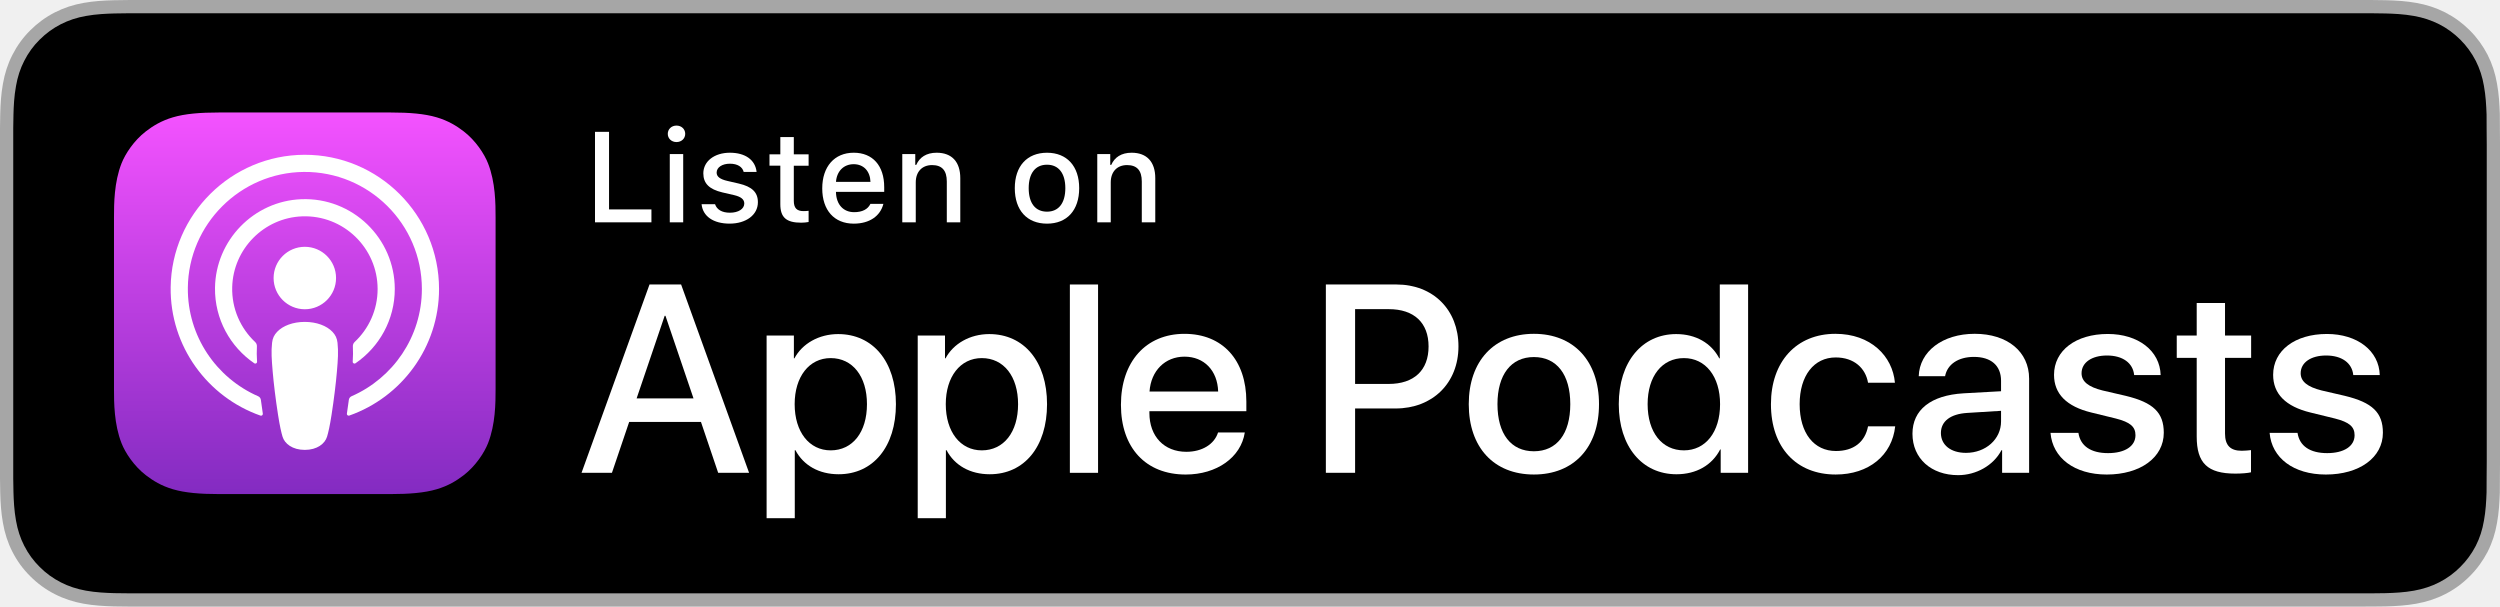
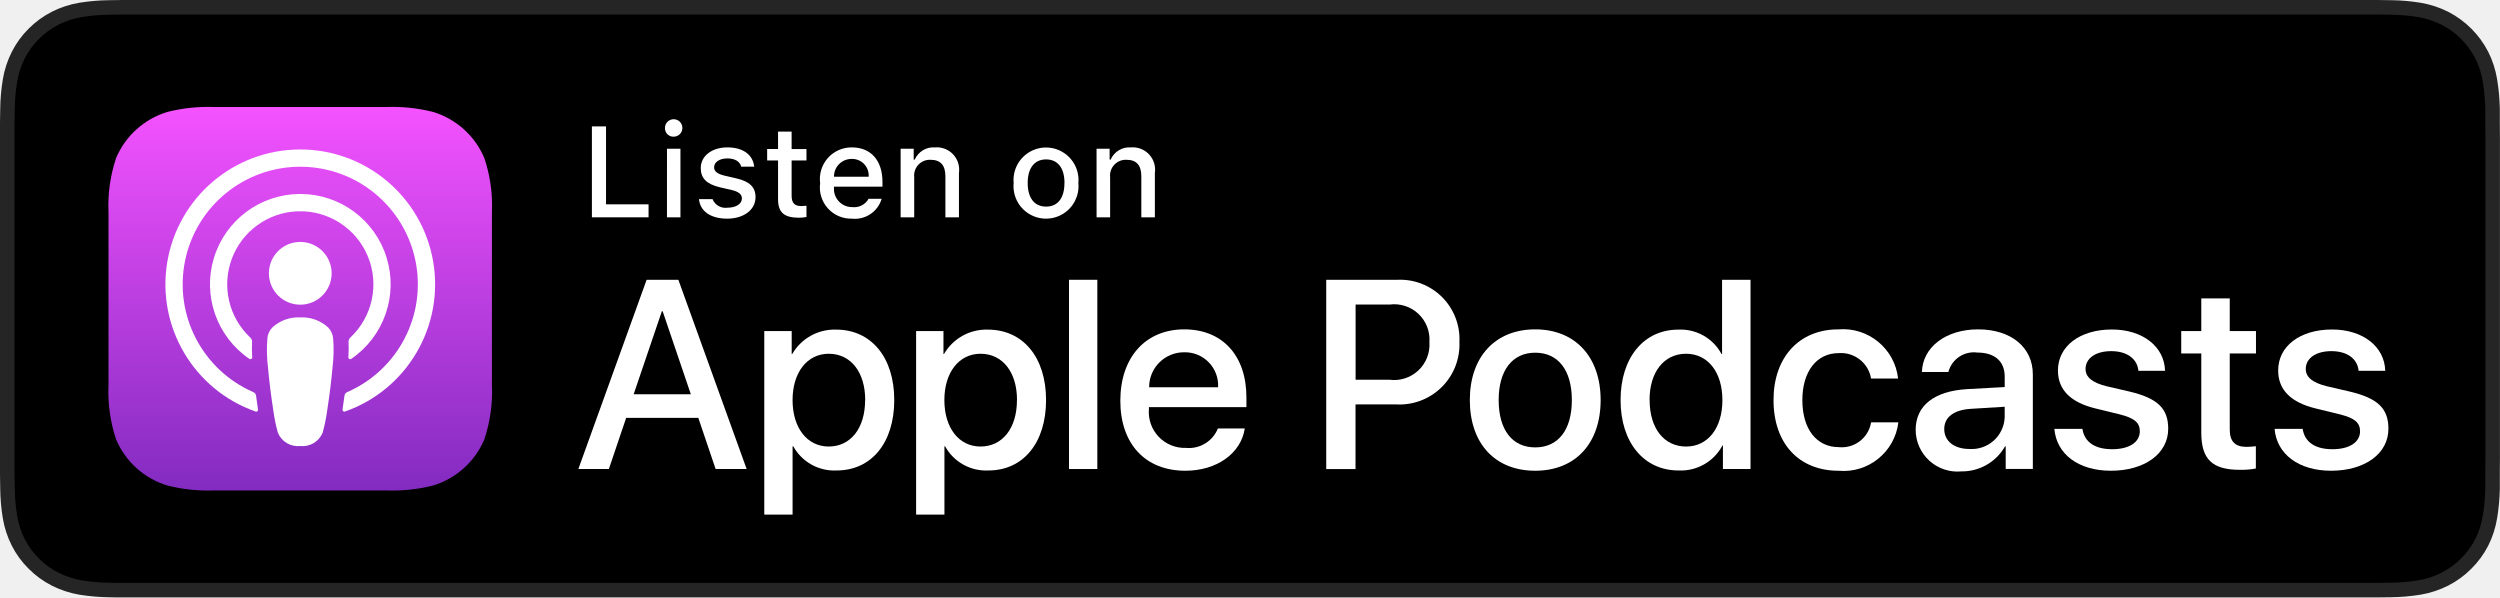
- <svg xmlns="http://www.w3.org/2000/svg" version="1.1" x="0px" y="0px" width="164.857px" height="40px" viewBox="0 0 164.857 40" enable-background="new 0 0 164.857 40" xml:space="preserve">
-   <g id="US">
-     <path fill="#A6A6A6" d="M155.327,0H9.535C9.168,0,8.806,0,8.44,0.002C8.134,0.004,7.83,0.01,7.521,0.015   C6.856,0.031,6.182,0.072,5.517,0.191c-0.669,0.117-1.292,0.317-1.901,0.627C3.018,1.125,2.471,1.523,1.998,1.997   C1.519,2.471,1.123,3.019,0.819,3.618c-0.311,0.608-0.508,1.233-0.625,1.903c-0.121,0.662-0.162,1.332-0.179,2.002   C0.006,7.83,0.005,8.138,0,8.444c0,0.362,0,0.726,0,1.092v20.929c0,0.369,0,0.731,0,1.094   c0.005,0.31,0.006,0.611,0.015,0.922c0.017,0.67,0.059,1.34,0.179,2.002c0.117,0.67,0.314,1.298,0.625,1.904   c0.303,0.596,0.7,1.145,1.178,1.614c0.473,0.477,1.02,0.875,1.619,1.179c0.609,0.312,1.231,0.51,1.901,0.631   c0.664,0.119,1.338,0.158,2.004,0.177c0.309,0.007,0.613,0.011,0.919,0.011C8.806,40,9.168,40,9.535,40h145.793   c0.359,0,0.725,0,1.084-0.002c0.305,0,0.617-0.004,0.922-0.011c0.67-0.018,1.342-0.058,2-0.177   c0.67-0.121,1.293-0.318,1.908-0.631c0.598-0.304,1.145-0.701,1.617-1.179c0.476-0.47,0.873-1.019,1.182-1.614   c0.307-0.606,0.506-1.234,0.619-1.904c0.123-0.662,0.162-1.332,0.186-2.002c0.004-0.311,0.004-0.611,0.004-0.922   c0.008-0.363,0.008-0.725,0.008-1.094V9.536c0-0.366,0-0.73-0.008-1.092c0-0.307,0-0.614-0.004-0.921   c-0.024-0.67-0.062-1.34-0.186-2.002c-0.113-0.67-0.312-1.295-0.619-1.903   c-0.309-0.599-0.705-1.147-1.182-1.621c-0.473-0.474-1.02-0.872-1.617-1.179   c-0.615-0.31-1.238-0.51-1.908-0.627c-0.658-0.119-1.33-0.16-2-0.177c-0.305-0.005-0.617-0.011-0.922-0.013   C156.052,0,155.687,0,155.327,0L155.327,0z" />
-     <path d="M8.445,39.125c-0.305,0-0.602-0.004-0.904-0.011c-0.559-0.016-1.222-0.047-1.869-0.163   c-0.61-0.11-1.153-0.29-1.657-0.548c-0.521-0.265-0.99-0.606-1.397-1.017   c-0.414-0.406-0.754-0.873-1.02-1.397c-0.259-0.505-0.436-1.047-0.543-1.657c-0.122-0.673-0.153-1.355-0.167-1.875   c-0.006-0.211-0.015-0.913-0.015-0.913V8.444c0,0,0.009-0.691,0.015-0.894c0.013-0.524,0.044-1.206,0.166-1.872   C1.16,5.064,1.337,4.522,1.597,4.016C1.862,3.491,2.203,3.022,2.612,2.618c0.414-0.414,0.884-0.757,1.402-1.022   c0.514-0.261,1.055-0.439,1.653-0.544c0.673-0.121,1.356-0.151,1.875-0.164L8.445,0.875h147.961l0.913,0.013   c0.513,0.013,1.195,0.043,1.858,0.163c0.603,0.105,1.147,0.285,1.671,0.548c0.513,0.263,0.982,0.606,1.392,1.016   c0.409,0.406,0.752,0.878,1.023,1.404c0.258,0.511,0.434,1.053,0.535,1.649c0.116,0.631,0.152,1.279,0.174,1.887   c0.003,0.283,0.003,0.587,0.003,0.89c0.008,0.375,0.008,0.732,0.008,1.092v20.929c0,0.363,0,0.718-0.008,1.075   c0,0.325,0,0.623-0.004,0.93c-0.021,0.589-0.057,1.236-0.171,1.853c-0.103,0.613-0.279,1.155-0.54,1.67   c-0.27,0.519-0.612,0.989-1.016,1.386c-0.413,0.418-0.882,0.759-1.399,1.022   c-0.519,0.264-1.048,0.438-1.668,0.55c-0.641,0.116-1.304,0.147-1.869,0.163   c-0.293,0.007-0.6,0.011-0.897,0.011l-1.084,0.002L8.445,39.125z" />
-     <g id="XMLID_632_">
-       <linearGradient id="XMLID_2_" gradientUnits="userSpaceOnUse" x1="20.098" y1="7.418" x2="20.098" y2="32.581">
-         <stop offset="0" style="stop-color:#F452FF" />
-         <stop offset="1" style="stop-color:#832BC1" />
-       </linearGradient>
-       <path id="XMLID_662_" fill-rule="evenodd" clip-rule="evenodd" fill="url(#XMLID_2_)" d="M32.182,29.228    c-0.245,0.621-0.809,1.496-1.609,2.112c-0.462,0.356-1.014,0.696-1.772,0.921    c-0.808,0.239-1.803,0.32-3.041,0.32H14.437c-1.238,0-2.233-0.081-3.041-0.32    c-0.758-0.225-1.309-0.565-1.772-0.921c-0.8-0.616-1.365-1.491-1.609-2.112    c-0.493-1.252-0.498-2.672-0.498-3.567l0,0V14.338l0,0c0-0.894,0.005-2.315,0.498-3.567    c0.245-0.621,0.809-1.496,1.609-2.112c0.462-0.356,1.014-0.696,1.772-0.921c0.808-0.239,1.803-0.32,3.041-0.32    l0,0H25.76l0,0c1.238,0,2.233,0.081,3.041,0.32c0.758,0.225,1.309,0.565,1.772,0.921    c0.8,0.616,1.365,1.491,1.609,2.112c0.493,1.252,0.498,2.672,0.498,3.567v11.323    C32.68,26.556,32.675,27.976,32.182,29.228z" />
-       <path id="XMLID_660_" fill-rule="evenodd" clip-rule="evenodd" fill="none" d="M32.182,29.228    c-0.245,0.621-0.809,1.496-1.609,2.112c-0.462,0.356-1.014,0.696-1.772,0.921    c-0.808,0.239-1.803,0.32-3.041,0.32H14.437c-1.238,0-2.233-0.081-3.041-0.32    c-0.758-0.225-1.309-0.565-1.772-0.921c-0.8-0.616-1.365-1.491-1.609-2.112    c-0.493-1.252-0.498-2.672-0.498-3.567l0,0V14.338l0,0c0-0.894,0.005-2.315,0.498-3.567    c0.245-0.621,0.809-1.496,1.609-2.112c0.462-0.356,1.014-0.696,1.772-0.921c0.808-0.239,1.803-0.32,3.041-0.32    l0,0H25.76l0,0c1.238,0,2.233,0.081,3.041,0.32c0.758,0.225,1.309,0.565,1.772,0.921    c0.8,0.616,1.365,1.491,1.609,2.112c0.493,1.252,0.498,2.672,0.498,3.567v11.323    C32.68,26.556,32.675,27.976,32.182,29.228z" />
-       <g id="XMLID_648_">
-         <g>
-           <path fill="#FFFFFF" d="M21.923,21.881c-0.378-0.398-1.041-0.654-1.824-0.654c-0.783,0-1.446,0.255-1.824,0.654      c-0.197,0.208-0.301,0.421-0.334,0.725c-0.064,0.588-0.028,1.094,0.041,1.903c0.066,0.771,0.19,1.8,0.353,2.847      c0.116,0.745,0.21,1.148,0.295,1.436c0.139,0.467,0.657,0.875,1.469,0.875c0.811,0,1.33-0.408,1.469-0.875      c0.086-0.288,0.18-0.69,0.295-1.436c0.163-1.047,0.287-2.076,0.353-2.847      c0.069-0.809,0.105-1.316,0.041-1.903C22.224,22.303,22.12,22.089,21.923,21.881z M18.042,18.334      c0,1.137,0.922,2.059,2.059,2.059c1.137,0,2.059-0.922,2.059-2.059c0-1.137-0.922-2.059-2.059-2.059      C18.964,16.275,18.042,17.197,18.042,18.334z M20.076,10.207c-4.816,0.014-8.763,3.921-8.822,8.737      c-0.048,3.901,2.442,7.239,5.92,8.462c0.084,0.03,0.17-0.04,0.157-0.129      c-0.046-0.303-0.089-0.607-0.128-0.907c-0.014-0.106-0.081-0.197-0.179-0.24      c-2.749-1.201-4.668-3.957-4.637-7.151c0.04-4.19,3.462-7.607,7.653-7.641c4.284-0.035,7.78,3.44,7.78,7.716      c0,3.161-1.911,5.884-4.638,7.075c-0.098,0.043-0.165,0.134-0.179,0.24c-0.04,0.299-0.083,0.604-0.128,0.906      c-0.013,0.088,0.072,0.159,0.157,0.129c3.444-1.212,5.92-4.497,5.92-8.35      C28.95,14.168,24.967,10.193,20.076,10.207z M19.916,14.267c2.73-0.106,4.985,2.085,4.985,4.792      c0,1.377-0.583,2.62-1.516,3.495c-0.079,0.074-0.122,0.18-0.116,0.288c0.019,0.329,0.012,0.649-0.01,1.011      c-0.006,0.096,0.102,0.158,0.182,0.103c1.563-1.068,2.592-2.865,2.592-4.897c0-3.346-2.787-6.054-6.162-5.923      c-3.136,0.122-5.653,2.708-5.693,5.846c-0.026,2.064,1.008,3.893,2.592,4.975      c0.08,0.054,0.187-0.007,0.181-0.103c-0.022-0.362-0.029-0.682-0.01-1.011      c0.006-0.108-0.036-0.214-0.115-0.288c-0.961-0.903-1.552-2.196-1.514-3.624      C15.378,16.417,17.404,14.364,19.916,14.267z" />
-         </g>
+ <svg xmlns="http://www.w3.org/2000/svg" width="172.097" height="41.125" viewBox="0 0 172.097 41.125">
+   <defs>
+     <linearGradient id="a" x1="0.5" x2="0.5" y2="1" gradientUnits="objectBoundingBox">
+       <stop offset="0" stop-color="#f452ff" />
+       <stop offset="1" stop-color="#832bc1" />
+     </linearGradient>
+   </defs>
+   <g transform="translate(-596.373 -403.375)">
+     <path d="M8.816,41c-.32,0-.631,0-.949-.011a13.306,13.306,0,0,1-1.961-.171,6.171,6.171,0,0,1-1.738-.575A5.672,5.672,0,0,1,2.7,39.174a5.58,5.58,0,0,1-1.07-1.465,6,6,0,0,1-.57-1.738A13.018,13.018,0,0,1,.888,34c-.007-.221-.015-.958-.015-.958V8.815s.009-.725.015-.938a12.977,12.977,0,0,1,.174-1.964,6.04,6.04,0,0,1,.57-1.743A5.636,5.636,0,0,1,2.7,2.7,5.841,5.841,0,0,1,4.168,1.63,6.107,6.107,0,0,1,5.9,1.06,13.206,13.206,0,0,1,7.869.888L8.816.875H164.022l.958.013a13,13,0,0,1,1.949.171,6.229,6.229,0,0,1,1.753.575,5.867,5.867,0,0,1,2.533,2.538,6.045,6.045,0,0,1,.561,1.73,13.632,13.632,0,0,1,.182,1.98c0,.3,0,.616,0,.934.008.393.008.768.008,1.145V31.914c0,.381,0,.753-.008,1.128,0,.341,0,.654,0,.975a13.353,13.353,0,0,1-.179,1.944,6.02,6.02,0,0,1-.566,1.752,5.749,5.749,0,0,1-1.065,1.454,5.678,5.678,0,0,1-1.468,1.073,6.149,6.149,0,0,1-1.75.577,13.156,13.156,0,0,1-1.961.171c-.307.007-.629.011-.941.011l-1.137,0Z" transform="translate(596 403)" stroke="#252525" stroke-width="1" />
+     <g transform="translate(603.842 410.739)">
+       <path d="M33.39,30.3a5.587,5.587,0,0,1-3.547,3.181,11.49,11.49,0,0,1-3.19.336H14.775a11.491,11.491,0,0,1-3.19-.336A5.587,5.587,0,0,1,8.039,30.3a10.346,10.346,0,0,1-.522-3.741h0V14.677h0a10.346,10.346,0,0,1,.522-3.741,5.587,5.587,0,0,1,3.547-3.181,11.49,11.49,0,0,1,3.19-.336H26.653a11.491,11.491,0,0,1,3.19.336,5.587,5.587,0,0,1,3.547,3.181,10.346,10.346,0,0,1,.522,3.741V26.555A10.35,10.35,0,0,1,33.39,30.3Z" transform="translate(-7.517 -7.418)" fill-rule="evenodd" fill="url(#a)" />
+       <path d="M33.39,30.3a5.587,5.587,0,0,1-3.547,3.181,11.49,11.49,0,0,1-3.19.336H14.775a11.491,11.491,0,0,1-3.19-.336A5.587,5.587,0,0,1,8.039,30.3a10.346,10.346,0,0,1-.522-3.741h0V14.677h0a10.346,10.346,0,0,1,.522-3.741,5.587,5.587,0,0,1,3.547-3.181,11.49,11.49,0,0,1,3.19-.336H26.653a11.491,11.491,0,0,1,3.19.336,5.587,5.587,0,0,1,3.547,3.181,10.346,10.346,0,0,1,.522,3.741V26.555A10.35,10.35,0,0,1,33.39,30.3Z" transform="translate(-7.517 -7.418)" fill="none" fill-rule="evenodd" />
+       <g transform="translate(3.919 2.925)">
+         <path d="M22.446,22.453a2.643,2.643,0,0,0-1.913-.686,2.643,2.643,0,0,0-1.913.686,1.213,1.213,0,0,0-.35.76,9.872,9.872,0,0,0,.043,2c.069.809.2,1.888.37,2.986a11.361,11.361,0,0,0,.31,1.506,1.494,1.494,0,0,0,1.541.918,1.494,1.494,0,0,0,1.541-.918,11.361,11.361,0,0,0,.31-1.506c.171-1.1.3-2.177.37-2.986a9.873,9.873,0,0,0,.043-2A1.214,1.214,0,0,0,22.446,22.453Zm-4.071-3.721a2.16,2.16,0,1,0,2.16-2.16A2.16,2.16,0,0,0,18.375,18.732Zm2.133-8.525a9.282,9.282,0,0,0-3.045,18.041.124.124,0,0,0,.164-.135c-.048-.318-.093-.637-.134-.951a.319.319,0,0,0-.188-.251,8.094,8.094,0,1,1,6.459,0,.319.319,0,0,0-.187.252c-.041.314-.087.633-.134.95a.124.124,0,0,0,.164.135,9.282,9.282,0,0,0-3.1-18.041Zm-.168,4.258a5.028,5.028,0,0,1,3.639,8.693.385.385,0,0,0-.121.3,8.893,8.893,0,0,1-.011,1.06.122.122,0,0,0,.191.109,6.218,6.218,0,1,0-7,0,.122.122,0,0,0,.19-.109,8.9,8.9,0,0,1-.011-1.06.385.385,0,0,0-.121-.3,5.028,5.028,0,0,1,3.242-8.693Z" transform="translate(-11.253 -10.207)" fill="#fff" />
      </g>
    </g>
-     <g>
-       <path fill="#FFFFFF" d="M46.223,27.822h-4.733l-1.137,3.356H38.348l4.483-12.419h2.083l4.483,12.419h-2.039    L46.223,27.822z M41.98,26.273h3.752l-1.85-5.448h-0.052L41.98,26.273z" />
-       <path fill="#FFFFFF" d="M59.08,26.652c0,2.813-1.506,4.621-3.778,4.621c-1.29,0-2.314-0.577-2.849-1.584h-0.043v4.484    h-1.858V22.125h1.799v1.506h0.034c0.517-0.972,1.618-1.601,2.883-1.601    C57.566,22.03,59.08,23.847,59.08,26.652z M57.17,26.652c0-1.833-0.947-3.038-2.393-3.038    c-1.42,0-2.375,1.23-2.375,3.038c0,1.824,0.955,3.046,2.375,3.046C56.223,29.698,57.17,28.502,57.17,26.652z" />
-       <path fill="#FFFFFF" d="M69.045,26.652c0,2.813-1.506,4.621-3.778,4.621c-1.29,0-2.314-0.577-2.849-1.584h-0.043v4.484    h-1.858V22.125h1.799v1.506h0.034c0.517-0.972,1.618-1.601,2.883-1.601    C67.531,22.03,69.045,23.847,69.045,26.652z M67.135,26.652c0-1.833-0.947-3.038-2.393-3.038    c-1.42,0-2.375,1.23-2.375,3.038c0,1.824,0.955,3.046,2.375,3.046C66.188,29.698,67.135,28.502,67.135,26.652z" />
-       <path fill="#FFFFFF" d="M70.55,18.76h1.859v12.419h-1.859V18.76z" />
-       <path fill="#FFFFFF" d="M82.085,28.52c-0.25,1.644-1.851,2.772-3.898,2.772c-2.634,0-4.269-1.765-4.269-4.596    c0-2.84,1.644-4.682,4.19-4.682c2.505,0,4.08,1.721,4.08,4.466v0.637h-6.394v0.112    c0,1.549,0.973,2.564,2.436,2.564c1.032,0,1.842-0.49,2.091-1.273H82.085z M75.803,25.817h4.526    c-0.043-1.386-0.93-2.298-2.221-2.298C76.826,23.52,75.898,24.449,75.803,25.817z" />
-       <path fill="#FFFFFF" d="M92.087,18.76c2.409,0,4.088,1.661,4.088,4.08c0,2.427-1.713,4.096-4.148,4.096h-2.668    v4.243H87.431V18.76H92.087z M89.359,25.318h2.212c1.678,0,2.633-0.904,2.633-2.47    c0-1.566-0.955-2.462-2.624-2.462h-2.221V25.318z" />
-       <path fill="#FFFFFF" d="M96.854,26.652c0-2.849,1.678-4.639,4.294-4.639c2.625,0,4.295,1.79,4.295,4.639    c0,2.856-1.661,4.639-4.295,4.639C98.515,31.291,96.854,29.509,96.854,26.652z M103.549,26.652    c0-1.954-0.895-3.107-2.401-3.107s-2.401,1.162-2.401,3.107c0,1.962,0.895,3.106,2.401,3.106    S103.549,28.614,103.549,26.652z" />
-       <path fill="#FFFFFF" d="M106.747,26.652c0-2.797,1.54-4.622,3.786-4.622c1.3,0,2.324,0.603,2.84,1.601h0.035    v-4.871h1.867v12.419h-1.808v-1.54h-0.034c-0.533,1.032-1.566,1.635-2.883,1.635    C108.287,31.273,106.747,29.449,106.747,26.652z M108.649,26.652c0,1.858,0.947,3.046,2.393,3.046    c1.429,0,2.384-1.205,2.384-3.046c0-1.825-0.955-3.038-2.384-3.038C109.596,23.614,108.649,24.811,108.649,26.652z    " />
-       <path fill="#FFFFFF" d="M123.184,25.24c-0.163-0.955-0.912-1.669-2.134-1.669c-1.429,0-2.376,1.196-2.376,3.081    c0,1.928,0.956,3.089,2.393,3.089c1.153,0,1.911-0.576,2.117-1.626h1.79c-0.206,1.901-1.73,3.176-3.924,3.176    c-2.582,0-4.269-1.765-4.269-4.639c0-2.814,1.687-4.639,4.251-4.639c2.323,0,3.769,1.463,3.925,3.227H123.184z" />
-       <path fill="#FFFFFF" d="M126.113,28.605c0-1.583,1.213-2.539,3.364-2.668l2.478-0.138v-0.689    c0-1.007-0.662-1.575-1.789-1.575c-1.033,0-1.756,0.491-1.902,1.274h-1.738c0.052-1.636,1.574-2.797,3.691-2.797    c2.16,0,3.589,1.179,3.589,2.96v6.205h-1.781v-1.489h-0.043c-0.525,1.007-1.67,1.645-2.857,1.645    C127.352,31.334,126.113,30.232,126.113,28.605z M131.955,27.788v-0.697l-2.228,0.138    c-1.11,0.069-1.738,0.551-1.738,1.325c0,0.792,0.654,1.309,1.652,1.309    C130.941,29.862,131.955,28.967,131.955,27.788z" />
-       <path fill="#FFFFFF" d="M138.994,22.023c2.006,0,3.442,1.109,3.485,2.71h-1.747c-0.077-0.8-0.757-1.29-1.79-1.29    c-1.007,0-1.678,0.464-1.678,1.17c0,0.542,0.447,0.903,1.386,1.136l1.523,0.353    c1.824,0.439,2.513,1.109,2.513,2.436c0,1.635-1.549,2.754-3.761,2.754c-2.135,0-3.571-1.094-3.709-2.746h1.841    c0.13,0.869,0.826,1.334,1.954,1.334c1.11,0,1.808-0.456,1.808-1.179c0-0.56-0.345-0.86-1.291-1.102    l-1.618-0.396c-1.636-0.397-2.462-1.231-2.462-2.487C135.448,23.115,136.885,22.023,138.994,22.023z" />
-       <path fill="#FFFFFF" d="M146.724,19.982v2.143h1.722v1.472h-1.722v4.991c0,0.775,0.345,1.137,1.102,1.137    c0.19,0,0.491-0.026,0.611-0.043v1.463c-0.206,0.052-0.619,0.086-1.032,0.086c-1.833,0-2.548-0.689-2.548-2.444    v-5.189h-1.316V22.125h1.316v-2.143H146.724z" />
-       <path fill="#FFFFFF" d="M153.443,22.023c2.006,0,3.442,1.109,3.485,2.71h-1.747c-0.077-0.8-0.757-1.29-1.79-1.29    c-1.007,0-1.678,0.464-1.678,1.17c0,0.542,0.447,0.903,1.386,1.136l1.523,0.353    c1.824,0.439,2.513,1.109,2.513,2.436c0,1.635-1.549,2.754-3.761,2.754c-2.135,0-3.571-1.094-3.709-2.746h1.841    c0.13,0.869,0.826,1.334,1.954,1.334c1.11,0,1.808-0.456,1.808-1.179c0-0.56-0.345-0.86-1.291-1.102    l-1.618-0.396c-1.636-0.397-2.462-1.231-2.462-2.487C149.897,23.115,151.334,22.023,153.443,22.023z" />
+     <g transform="translate(636.183 422.635)">
+       <path d="M46.609,28.266H41.643l-1.192,3.521h-2.1l4.7-13.027h2.185l4.7,13.027H47.8Zm-4.451-1.625h3.936l-1.94-5.715H44.1Z" transform="translate(-38.348 -18.76)" fill="#fff" />
+       <path d="M59.5,26.879c0,2.951-1.58,4.847-3.963,4.847a3.219,3.219,0,0,1-2.988-1.662H52.5v4.7H50.552V22.13h1.887v1.58h.036A3.369,3.369,0,0,1,55.5,22.03C57.909,22.03,59.5,23.936,59.5,26.879Zm-2,0c0-1.923-.994-3.187-2.51-3.187-1.489,0-2.491,1.291-2.491,3.187,0,1.914,1,3.2,2.491,3.2C56.5,30.074,57.494,28.819,57.494,26.879Z" transform="translate(-37.75 -18.6)" fill="#fff" />
+       <path d="M69.463,26.879c0,2.951-1.58,4.847-3.963,4.847a3.219,3.219,0,0,1-2.988-1.662h-.045v4.7H60.517V22.13H62.4v1.58h.036a3.369,3.369,0,0,1,3.024-1.679C67.874,22.03,69.463,23.936,69.463,26.879Zm-2,0c0-1.923-.994-3.187-2.51-3.187-1.489,0-2.491,1.291-2.491,3.187,0,1.914,1,3.2,2.491,3.2C66.465,30.074,67.459,28.819,67.459,26.879Z" transform="translate(-37.263 -18.6)" fill="#fff" />
+       <path d="M70.55,18.76H72.5V31.787H70.55Z" transform="translate(-36.771 -18.76)" fill="#fff" />
+       <path d="M82.485,28.838c-.262,1.724-1.941,2.907-4.089,2.907-2.763,0-4.478-1.851-4.478-4.821s1.724-4.911,4.4-4.911c2.628,0,4.28,1.8,4.28,4.684v.668H75.886v.118a2.474,2.474,0,0,0,2.555,2.69,2.149,2.149,0,0,0,2.193-1.336h1.851ZM75.9,26h4.748a2.284,2.284,0,0,0-2.329-2.41A2.4,2.4,0,0,0,75.9,26Z" transform="translate(-36.606 -18.6)" fill="#fff" />
+       <path d="M92.315,18.76A4.088,4.088,0,0,1,96.6,23.04a4.132,4.132,0,0,1-4.352,4.3h-2.8v4.451H87.431V18.76Zm-2.862,6.88h2.32a2.439,2.439,0,0,0,2.762-2.591,2.43,2.43,0,0,0-2.752-2.583H89.453V25.64Z" transform="translate(-35.945 -18.76)" fill="#fff" />
+       <path d="M96.854,26.879c0-2.988,1.76-4.866,4.5-4.866s4.505,1.878,4.505,4.866-1.742,4.866-4.505,4.866S96.854,29.876,96.854,26.879Zm7.023,0c0-2.05-.939-3.26-2.519-3.26s-2.519,1.219-2.519,3.26c0,2.058.939,3.259,2.519,3.259S103.877,28.938,103.877,26.879Z" transform="translate(-35.483 -18.6)" fill="#fff" />
+       <path d="M106.747,27.039c0-2.934,1.615-4.848,3.971-4.848a3.2,3.2,0,0,1,2.979,1.679h.037V18.76h1.959V31.787h-1.9V30.171h-.036a3.239,3.239,0,0,1-3.024,1.715C108.362,31.886,106.747,29.973,106.747,27.039Zm2,0c0,1.949.994,3.2,2.51,3.2,1.5,0,2.5-1.264,2.5-3.2,0-1.915-1-3.187-2.5-3.187C109.736,23.852,108.742,25.107,108.742,27.039Z" transform="translate(-34.999 -18.76)" fill="#fff" />
+       <path d="M123.5,25.4a2.1,2.1,0,0,0-2.238-1.751c-1.5,0-2.492,1.255-2.492,3.232,0,2.022,1,3.24,2.51,3.24a2.044,2.044,0,0,0,2.221-1.706h1.878a3.8,3.8,0,0,1-4.116,3.331c-2.708,0-4.478-1.851-4.478-4.866,0-2.952,1.769-4.866,4.459-4.866a3.818,3.818,0,0,1,4.117,3.385H123.5Z" transform="translate(-34.508 -18.6)" fill="#fff" />
+       <path d="M126.113,28.928c0-1.661,1.272-2.663,3.529-2.8l2.6-.144v-.722c0-1.056-.695-1.652-1.877-1.652a1.815,1.815,0,0,0-2,1.337h-1.823c.054-1.716,1.651-2.934,3.872-2.934,2.266,0,3.765,1.236,3.765,3.1v6.509h-1.868V30.065h-.045a3.4,3.4,0,0,1-3,1.725A2.879,2.879,0,0,1,126.113,28.928Zm6.128-.857v-.731l-2.338.144c-1.165.073-1.823.578-1.823,1.39,0,.831.686,1.373,1.733,1.373A2.275,2.275,0,0,0,132.241,28.071Z" transform="translate(-34.051 -18.6)" fill="#fff" />
+       <path d="M139.178,22.022c2.1,0,3.611,1.164,3.656,2.843H141c-.081-.839-.794-1.353-1.878-1.353-1.056,0-1.76.487-1.76,1.227,0,.569.469.948,1.454,1.191l1.6.371c1.914.46,2.636,1.164,2.636,2.555,0,1.715-1.625,2.889-3.945,2.889-2.239,0-3.746-1.147-3.891-2.881h1.931c.136.912.867,1.4,2.05,1.4,1.165,0,1.9-.478,1.9-1.236,0-.587-.362-.9-1.354-1.156l-1.7-.415c-1.716-.416-2.582-1.292-2.582-2.609C135.459,23.169,136.967,22.022,139.178,22.022Z" transform="translate(-33.605 -18.6)" fill="#fff" />
+       <path d="M146.88,19.982V22.23h1.806v1.544H146.88v5.236c0,.813.362,1.192,1.156,1.192a6.089,6.089,0,0,0,.641-.045v1.535a5.35,5.35,0,0,1-1.083.09c-1.923,0-2.673-.722-2.673-2.564V23.774H143.54V22.23h1.381V19.982Z" transform="translate(-33.197 -18.7)" fill="#fff" />
+       <path d="M153.628,22.022c2.1,0,3.611,1.164,3.656,2.843h-1.833c-.081-.839-.794-1.353-1.878-1.353-1.056,0-1.76.487-1.76,1.227,0,.569.469.948,1.454,1.191l1.6.371c1.914.46,2.636,1.164,2.636,2.555,0,1.715-1.625,2.889-3.945,2.889-2.239,0-3.746-1.147-3.891-2.881H151.6c.136.912.867,1.4,2.05,1.4,1.165,0,1.9-.478,1.9-1.236,0-.587-.362-.9-1.354-1.156l-1.7-.415c-1.716-.416-2.582-1.292-2.582-2.609C149.908,23.169,151.416,22.022,153.628,22.022Z" transform="translate(-32.897 -18.6)" fill="#fff" />
    </g>
-     <g>
-       <path fill="#FFFFFF" d="M42.958,14.661h-3.722V8.694h0.926v5.115h2.795V14.661z" />
-       <path fill="#FFFFFF" d="M44.035,8.827c0-0.31,0.244-0.546,0.575-0.546c0.331,0,0.575,0.235,0.575,0.546    c0,0.306-0.244,0.541-0.575,0.541C44.279,9.368,44.035,9.132,44.035,8.827z M44.167,10.158h0.885v4.503h-0.885    V10.158z" />
-       <path fill="#FFFFFF" d="M48.131,10.071c1.013,0,1.675,0.471,1.761,1.265h-0.852    c-0.083-0.331-0.405-0.541-0.91-0.541c-0.497,0-0.873,0.235-0.873,0.587c0,0.269,0.228,0.439,0.715,0.55    l0.749,0.173c0.856,0.199,1.257,0.567,1.257,1.228c0,0.848-0.79,1.414-1.865,1.414    c-1.071,0-1.77-0.484-1.849-1.282h0.889c0.112,0.347,0.442,0.562,0.98,0.562c0.554,0,0.947-0.248,0.947-0.608    c0-0.269-0.211-0.442-0.662-0.55l-0.786-0.182c-0.856-0.203-1.253-0.587-1.253-1.257    C46.381,10.633,47.113,10.071,48.131,10.071z" />
-       <path fill="#FFFFFF" d="M52.346,9.037v1.142h0.976v0.749H52.346v2.315c0,0.472,0.194,0.678,0.637,0.678    c0.136,0,0.215-0.008,0.339-0.021v0.74c-0.144,0.024-0.31,0.045-0.484,0.045c-0.988,0-1.381-0.348-1.381-1.216    v-2.543h-0.715v-0.749h0.715V9.037H52.346z" />
-       <path fill="#FFFFFF" d="M58.253,13.445c-0.203,0.807-0.922,1.303-1.952,1.303c-1.29,0-2.08-0.885-2.08-2.324    c0-1.439,0.806-2.353,2.076-2.353c1.253,0,2.01,0.856,2.01,2.27v0.31h-3.18v0.05    c0.029,0.79,0.488,1.29,1.199,1.29c0.538,0,0.906-0.194,1.071-0.546H58.253z M55.127,11.994h2.274    c-0.021-0.707-0.451-1.167-1.108-1.167C55.636,10.828,55.177,11.291,55.127,11.994z" />
-       <path fill="#FFFFFF" d="M59.499,10.158h0.856v0.715h0.066c0.219-0.5,0.665-0.802,1.344-0.802    c1.005,0,1.559,0.604,1.559,1.675v2.915h-0.889v-2.692c0-0.724-0.315-1.083-0.972-1.083    c-0.658,0-1.075,0.439-1.075,1.141v2.634h-0.889V10.158z" />
-       <path fill="#FFFFFF" d="M66.918,12.408c0-1.452,0.81-2.336,2.126-2.336c1.31,0,2.121,0.885,2.121,2.336    c0,1.46-0.806,2.34-2.121,2.34C67.724,14.748,66.918,13.867,66.918,12.408z M70.251,12.408    c0-0.976-0.439-1.547-1.208-1.547c-0.773,0-1.208,0.571-1.208,1.547c0,0.984,0.434,1.55,1.208,1.55    C69.813,13.958,70.251,13.388,70.251,12.408z" />
-       <path fill="#FFFFFF" d="M72.357,10.158h0.856v0.715h0.066c0.219-0.5,0.665-0.802,1.344-0.802    c1.005,0,1.559,0.604,1.559,1.675v2.915h-0.889v-2.692c0-0.724-0.315-1.083-0.972-1.083    c-0.658,0-1.075,0.439-1.075,1.141v2.634h-0.889V10.158z" />
+     <g transform="translate(637.115 411.643)">
+       <path d="M43.14,14.953h-3.9V8.694h.972v5.365H43.14Z" transform="translate(-39.236 -8.261)" fill="#fff" />
+       <path d="M44.035,8.853a.6.6,0,1,1,.6.568A.574.574,0,0,1,44.035,8.853Zm.139,1.4H45.1v4.723h-.928Z" transform="translate(-39.001 -8.281)" fill="#fff" />
+       <path d="M48.222,10.071c1.063,0,1.757.494,1.847,1.327h-.893c-.087-.347-.425-.568-.954-.568s-.915.247-.915.616c0,.282.239.46.75.577l.785.182c.9.208,1.318.595,1.318,1.289,0,.889-.828,1.483-1.956,1.483s-1.857-.508-1.939-1.344H47.2a.959.959,0,0,0,1.028.59c.581,0,.994-.26.994-.638,0-.282-.221-.464-.695-.577l-.824-.191c-.9-.213-1.314-.616-1.314-1.318C46.387,10.661,47.155,10.071,48.222,10.071Z" transform="translate(-38.892 -8.193)" fill="#fff" />
+       <path d="M52.425,9.037v1.2h1.023v.785H52.425v2.429c0,.495.2.711.668.711a3.123,3.123,0,0,0,.355-.022v.776a3.056,3.056,0,0,1-.508.048c-1.037,0-1.449-.365-1.449-1.275V11.02h-.75v-.785h.75v-1.2Z" transform="translate(-38.673 -8.244)" fill="#fff" />
+       <path d="M58.451,13.611A1.919,1.919,0,0,1,56.4,14.977a2.145,2.145,0,0,1-2.182-2.438A2.178,2.178,0,0,1,56.4,10.071c1.314,0,2.108.9,2.108,2.381v.325H55.171v.052a1.248,1.248,0,0,0,1.258,1.353,1.133,1.133,0,0,0,1.124-.573Zm-3.279-1.522h2.386a1.14,1.14,0,0,0-1.162-1.224A1.208,1.208,0,0,0,55.171,12.088Z" transform="translate(-38.502 -8.193)" fill="#fff" />
+       <path d="M59.5,10.162h.9v.75h.07a1.414,1.414,0,0,1,1.41-.841,1.537,1.537,0,0,1,1.635,1.757v3.058h-.933V12.062c0-.759-.33-1.137-1.019-1.137a1.083,1.083,0,0,0-1.128,1.2v2.763H59.5V10.162Z" transform="translate(-38.244 -8.193)" fill="#fff" />
+       <path d="M66.918,12.522a2.237,2.237,0,1,1,4.455,0,2.238,2.238,0,1,1-4.455,0Zm3.5,0c0-1.024-.46-1.623-1.267-1.623s-1.267.6-1.267,1.623.455,1.626,1.267,1.626S70.414,13.55,70.414,12.522Z" transform="translate(-37.881 -8.193)" fill="#fff" />
+       <path d="M72.357,10.162h.9v.75h.07a1.414,1.414,0,0,1,1.41-.841,1.537,1.537,0,0,1,1.635,1.757v3.058h-.933V12.062c0-.759-.33-1.137-1.019-1.137a1.083,1.083,0,0,0-1.128,1.2v2.763h-.933Z" transform="translate(-37.614 -8.193)" fill="#fff" />
    </g>
  </g>
-   <g>
- </g>
</svg>
